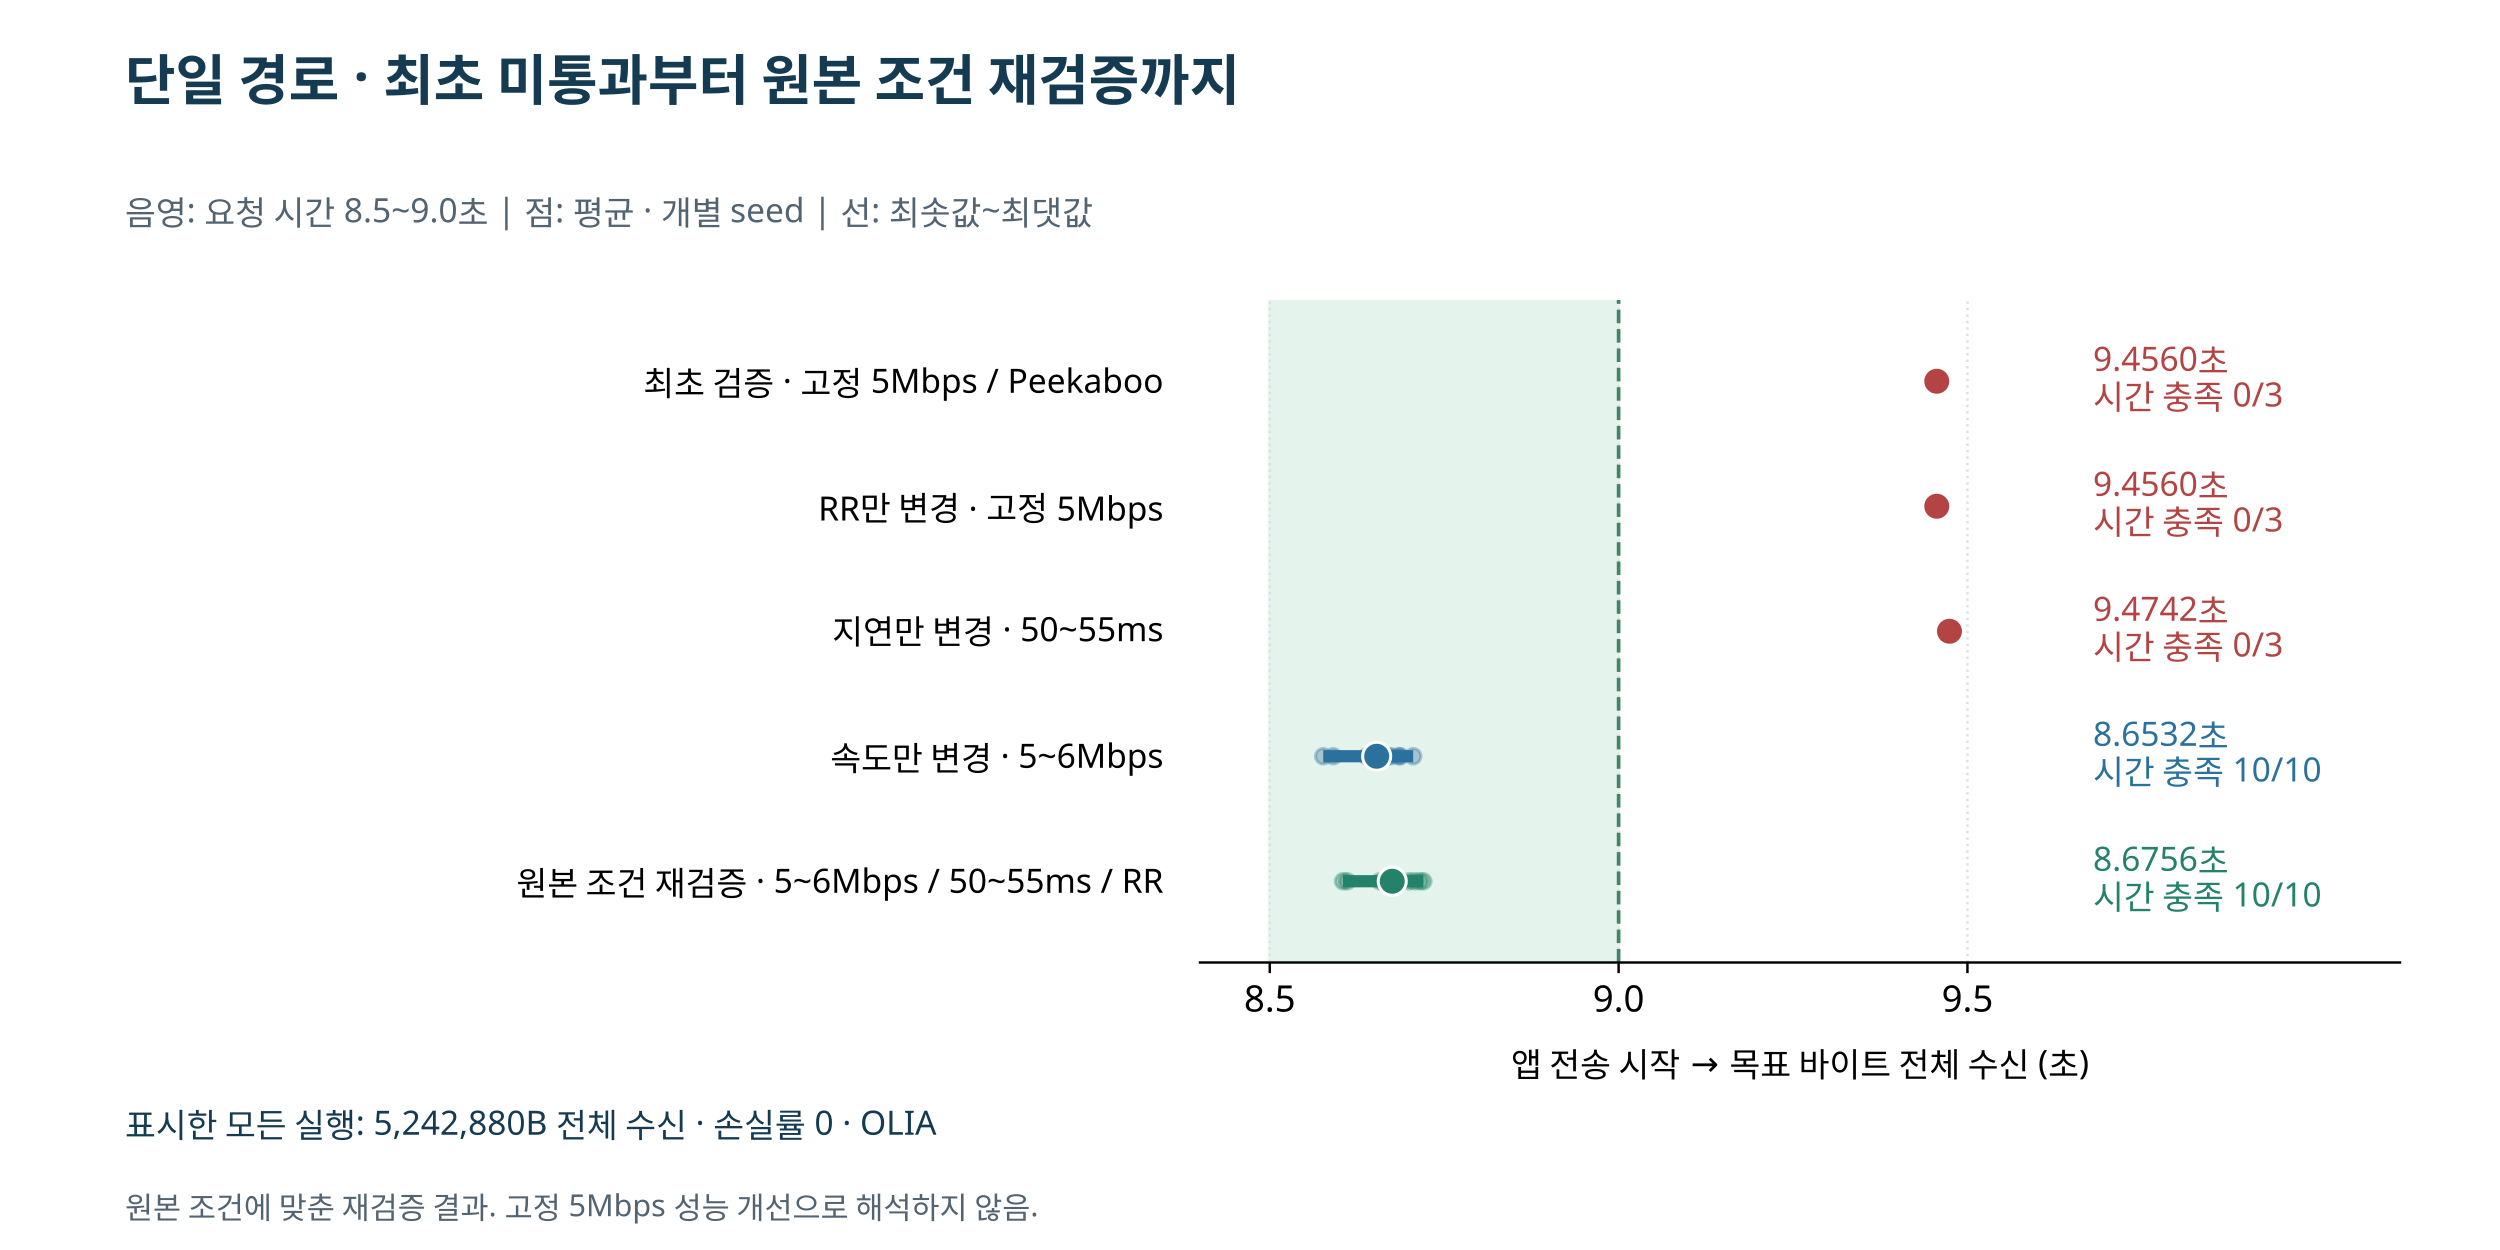
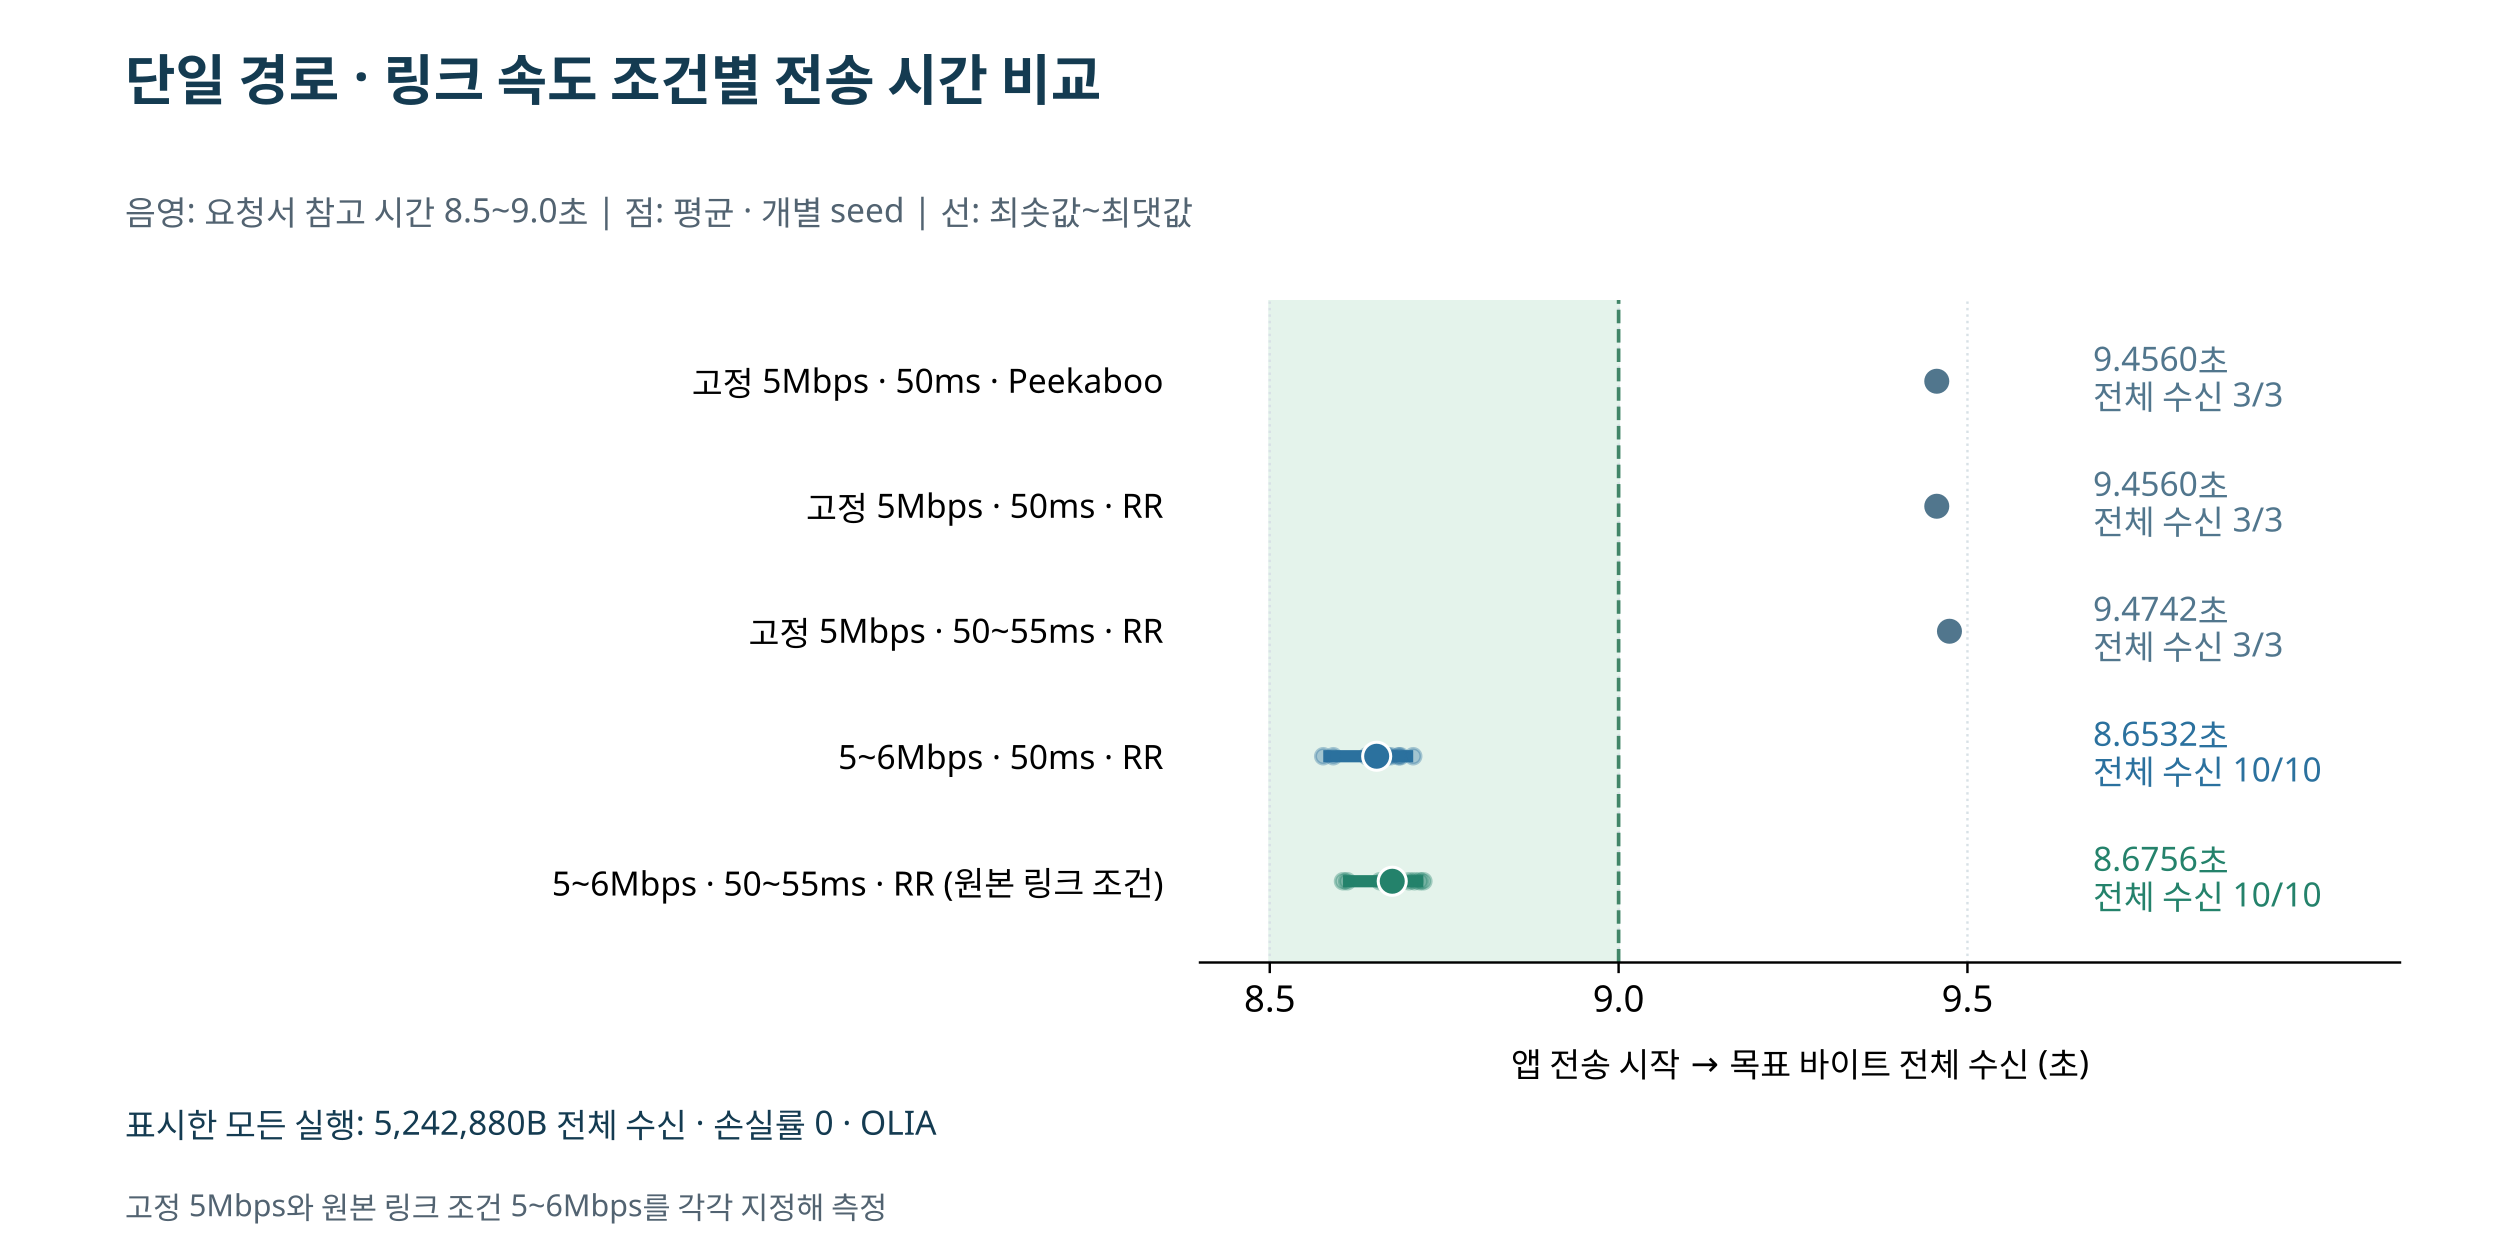
<svg xmlns="http://www.w3.org/2000/svg" xmlns:xlink="http://www.w3.org/1999/xlink" width="820.8pt" height="410.4pt" viewBox="0 0 820.8 410.4" version="1.1">
  <defs>
    <style type="text/css">*{stroke-linejoin: round; stroke-linecap: butt}</style>
  </defs>
  <g id="figure_1">
    <g id="patch_1">
      <path d="M 0 410.4 L 820.8 410.4 L 820.8 0 L 0 0 z " style="fill: #ffffff" />
    </g>
    <g id="axes_1">
      <g id="patch_2">
        <path d="M 393.984 316.008 L 787.968 316.008 L 787.968 98.496 L 393.984 98.496 z " style="fill: #ffffff" />
      </g>
      <g id="patch_3">
        <path d="M 416.89 316.008 L 416.89 98.496 L 531.42 98.496 L 531.42 316.008 z " clip-path="url(#pb50c80237a)" style="fill: #e4f3eb; stroke: #e4f3eb; stroke-linejoin: miter" />
      </g>
      <g id="matplotlib.axis_1">
        <g id="xtick_1">
          <g id="line2d_1">
            <path d="M 416.89 316.008 L 416.89 98.496 " clip-path="url(#pb50c80237a)" style="fill: none; stroke-dasharray: 0.8,1.32; stroke-dashoffset: 0; stroke: #d8e1e6; stroke-width: 0.8" />
          </g>
          <g id="line2d_2">
            <defs>
              <path id="m82f36365d5" d="M 0 0 L 0 3.5 " style="stroke: #000000; stroke-width: 0.8" />
            </defs>
            <g>
              <use xlink:href="#m82f36365d5" x="416.89" y="316.008" style="stroke: #000000; stroke-width: 0.8" />
            </g>
          </g>
          <g id="text_1">
            <text style="font: 12px 'Malgun Gothic'; text-anchor: middle" x="416.89" y="332.119" transform="rotate(-0 416.89 332.1186)">8.5</text>
          </g>
        </g>
        <g id="xtick_2">
          <g id="line2d_3">
            <path d="M 531.42 316.008 L 531.42 98.496 " clip-path="url(#pb50c80237a)" style="fill: none; stroke-dasharray: 0.8,1.32; stroke-dashoffset: 0; stroke: #d8e1e6; stroke-width: 0.8" />
          </g>
          <g id="line2d_4">
            <g>
              <use xlink:href="#m82f36365d5" x="531.42" y="316.008" style="stroke: #000000; stroke-width: 0.8" />
            </g>
          </g>
          <g id="text_2">
            <text style="font: 12px 'Malgun Gothic'; text-anchor: middle" x="531.42" y="332.119" transform="rotate(-0 531.4203 332.1186)">9.0</text>
          </g>
        </g>
        <g id="xtick_3">
          <g id="line2d_5">
            <path d="M 645.951 316.008 L 645.951 98.496 " clip-path="url(#pb50c80237a)" style="fill: none; stroke-dasharray: 0.8,1.32; stroke-dashoffset: 0; stroke: #d8e1e6; stroke-width: 0.8" />
          </g>
          <g id="line2d_6">
            <g>
              <use xlink:href="#m82f36365d5" x="645.951" y="316.008" style="stroke: #000000; stroke-width: 0.8" />
            </g>
          </g>
          <g id="text_3">
            <text style="font: 12px 'Malgun Gothic'; text-anchor: middle" x="645.951" y="332.119" transform="rotate(-0 645.9505 332.1186)">9.5</text>
          </g>
        </g>
        <g id="text_4">
          <text style="font: 11px 'Malgun Gothic'; text-anchor: middle" x="590.976" y="353.544" transform="rotate(-0 590.976 353.5441)">앱 전송 시작 → 목표 바이트 전체 수신 (초)</text>
        </g>
      </g>
      <g id="matplotlib.axis_2">
        <g id="ytick_1">
          <g id="line2d_7" />
          <g id="text_5">
-             <text style="font: 11px 'Malgun Gothic'; text-anchor: end" x="381.984" y="129.869" transform="rotate(-0 381.984 129.8693)">최초 검증 · 고정 5Mbps / Peekaboo</text>
+             <text style="font: 11px 'Malgun Gothic'; text-anchor: end" x="381.984" y="129.869" transform="rotate(-0 381.984 129.8693)">고정 5Mbps · 50ms · Peekaboo</text>
          </g>
        </g>
        <g id="ytick_2">
          <g id="line2d_8" />
          <g id="text_6">
-             <text style="font: 11px 'Malgun Gothic'; text-anchor: end" x="381.984" y="170.909" transform="rotate(-0 381.984 170.9093)">RR만 변경 · 고정 5Mbps</text>
+             <text style="font: 11px 'Malgun Gothic'; text-anchor: end" x="381.984" y="170.909" transform="rotate(-0 381.984 170.9093)">고정 5Mbps · 50ms · RR</text>
          </g>
        </g>
        <g id="ytick_3">
          <g id="line2d_9" />
          <g id="text_7">
-             <text style="font: 11px 'Malgun Gothic'; text-anchor: end" x="381.984" y="211.428" transform="rotate(-0 381.984 211.4277)">지연만 변경 · 50~55ms</text>
+             <text style="font: 11px 'Malgun Gothic'; text-anchor: end" x="381.984" y="211.949" transform="rotate(-0 381.984 211.9493)">고정 5Mbps · 50~55ms · RR</text>
          </g>
        </g>
        <g id="ytick_4">
          <g id="line2d_10" />
          <g id="text_8">
-             <text style="font: 11px 'Malgun Gothic'; text-anchor: end" x="381.984" y="252.989" transform="rotate(-0 381.984 252.9893)">속도만 변경 · 5~6Mbps</text>
+             <text style="font: 11px 'Malgun Gothic'; text-anchor: end" x="381.984" y="252.468" transform="rotate(-0 381.984 252.4677)">5~6Mbps · 50ms · RR</text>
          </g>
        </g>
        <g id="ytick_5">
          <g id="line2d_11" />
          <g id="text_9">
-             <text style="font: 11px 'Malgun Gothic'; text-anchor: end" x="381.984" y="294.029" transform="rotate(-0 381.984 294.0293)">원본 조건 재검증 · 5~6Mbps / 50~55ms / RR</text>
+             <text style="font: 11px 'Malgun Gothic'; text-anchor: end" x="381.984" y="294.029" transform="rotate(-0 381.984 294.0293)">5~6Mbps · 50~55ms · RR (원본 링크 조건)</text>
          </g>
        </g>
      </g>
      <g id="line2d_12">
        <path d="M 531.42 316.008 L 531.42 98.496 " clip-path="url(#pb50c80237a)" style="fill: none; stroke-dasharray: 4.44,1.92; stroke-dashoffset: 0; stroke: #418568; stroke-width: 1.2" />
      </g>
      <g id="LineCollection_1">
-         <path d="M 635.879 125.172 L 635.879 125.172 " clip-path="url(#pb50c80237a)" style="fill: none; stroke: #b44444; stroke-width: 4" />
+         <path d="M 635.879 125.172 L 635.879 125.172 " clip-path="url(#pb50c80237a)" style="fill: none; stroke: #51768d; stroke-width: 4" />
      </g>
      <g id="LineCollection_2">
-         <path d="M 635.879 166.212 L 635.879 166.212 " clip-path="url(#pb50c80237a)" style="fill: none; stroke: #b44444; stroke-width: 4" />
+         <path d="M 635.879 166.212 L 635.879 166.212 " clip-path="url(#pb50c80237a)" style="fill: none; stroke: #51768d; stroke-width: 4" />
      </g>
      <g id="LineCollection_3">
-         <path d="M 639.425 207.252 L 641.28 207.252 " clip-path="url(#pb50c80237a)" style="fill: none; stroke: #b44444; stroke-width: 4" />
+         <path d="M 639.425 207.252 L 641.28 207.252 " clip-path="url(#pb50c80237a)" style="fill: none; stroke: #51768d; stroke-width: 4" />
      </g>
      <g id="LineCollection_4">
        <path d="M 434.446 248.292 L 463.98 248.292 " clip-path="url(#pb50c80237a)" style="fill: none; stroke: #2b719e; stroke-width: 4" />
      </g>
      <g id="LineCollection_5">
        <path d="M 440.944 289.332 L 467.313 289.332 " clip-path="url(#pb50c80237a)" style="fill: none; stroke: #24826b; stroke-width: 4" />
      </g>
      <g id="patch_4">
        <path d="M 393.984 316.008 L 787.968 316.008 " style="fill: none; stroke: #000000; stroke-width: 0.8; stroke-linejoin: miter; stroke-linecap: square" />
      </g>
      <g id="PathCollection_1">
        <defs>
-           <path id="m9ee6cc7e2d" d="M 0 2.55 C 0.676 2.55 1.325 2.281 1.803 1.803 C 2.281 1.325 2.55 0.676 2.55 0 C 2.55 -0.676 2.281 -1.325 1.803 -1.803 C 1.325 -2.281 0.676 -2.55 0 -2.55 C -0.676 -2.55 -1.325 -2.281 -1.803 -1.803 C -2.281 -1.325 -2.55 -0.676 -2.55 0 C -2.55 0.676 -2.281 1.325 -1.803 1.803 C -1.325 2.281 -0.676 2.55 0 2.55 z " style="stroke: #b44444; stroke-opacity: 0.35" />
-         </defs>
-         <g clip-path="url(#pb50c80237a)">
-           <use xlink:href="#m9ee6cc7e2d" x="635.879" y="125.172" style="fill: #b44444; fill-opacity: 0.35; stroke: #b44444; stroke-opacity: 0.35" />
-           <use xlink:href="#m9ee6cc7e2d" x="635.879" y="125.172" style="fill: #b44444; fill-opacity: 0.35; stroke: #b44444; stroke-opacity: 0.35" />
-           <use xlink:href="#m9ee6cc7e2d" x="635.879" y="125.172" style="fill: #b44444; fill-opacity: 0.35; stroke: #b44444; stroke-opacity: 0.35" />
+           <path id="m70fb1c2e47" d="M 0 2.55 C 0.676 2.55 1.325 2.281 1.803 1.803 C 2.281 1.325 2.55 0.676 2.55 0 C 2.55 -0.676 2.281 -1.325 1.803 -1.803 C 1.325 -2.281 0.676 -2.55 0 -2.55 C -0.676 -2.55 -1.325 -2.281 -1.803 -1.803 C -2.281 -1.325 -2.55 -0.676 -2.55 0 C -2.55 0.676 -2.281 1.325 -1.803 1.803 C -1.325 2.281 -0.676 2.55 0 2.55 z " style="stroke: #51768d; stroke-opacity: 0.35" />
+         </defs>
+         <g clip-path="url(#pb50c80237a)">
+           <use xlink:href="#m70fb1c2e47" x="635.879" y="125.172" style="fill: #51768d; fill-opacity: 0.35; stroke: #51768d; stroke-opacity: 0.35" />
+           <use xlink:href="#m70fb1c2e47" x="635.879" y="125.172" style="fill: #51768d; fill-opacity: 0.35; stroke: #51768d; stroke-opacity: 0.35" />
+           <use xlink:href="#m70fb1c2e47" x="635.879" y="125.172" style="fill: #51768d; fill-opacity: 0.35; stroke: #51768d; stroke-opacity: 0.35" />
        </g>
      </g>
      <g id="text_10">
-         <text style="fill: #b44444; font: 11px 'Malgun Gothic'" transform="translate(687.1814 121.7364)">9.4560초</text>
-         <text style="fill: #b44444; font: 11px 'Malgun Gothic'" transform="translate(687.1814 134.3585)">시간 충족 0/3</text>
+         <text style="fill: #51768d; font: 11px 'Malgun Gothic'" transform="translate(687.1814 121.7364)">9.4560초</text>
+         <text style="fill: #51768d; font: 11px 'Malgun Gothic'" transform="translate(687.1814 134.3585)">전체 수신 3/3</text>
      </g>
      <g id="PathCollection_2">
        <g clip-path="url(#pb50c80237a)">
-           <use xlink:href="#m9ee6cc7e2d" x="635.879" y="166.212" style="fill: #b44444; fill-opacity: 0.35; stroke: #b44444; stroke-opacity: 0.35" />
-           <use xlink:href="#m9ee6cc7e2d" x="635.879" y="166.212" style="fill: #b44444; fill-opacity: 0.35; stroke: #b44444; stroke-opacity: 0.35" />
-           <use xlink:href="#m9ee6cc7e2d" x="635.879" y="166.212" style="fill: #b44444; fill-opacity: 0.35; stroke: #b44444; stroke-opacity: 0.35" />
+           <use xlink:href="#m70fb1c2e47" x="635.879" y="166.212" style="fill: #51768d; fill-opacity: 0.35; stroke: #51768d; stroke-opacity: 0.35" />
+           <use xlink:href="#m70fb1c2e47" x="635.879" y="166.212" style="fill: #51768d; fill-opacity: 0.35; stroke: #51768d; stroke-opacity: 0.35" />
+           <use xlink:href="#m70fb1c2e47" x="635.879" y="166.212" style="fill: #51768d; fill-opacity: 0.35; stroke: #51768d; stroke-opacity: 0.35" />
        </g>
      </g>
      <g id="text_11">
-         <text style="fill: #b44444; font: 11px 'Malgun Gothic'" transform="translate(687.1814 162.7764)">9.4560초</text>
-         <text style="fill: #b44444; font: 11px 'Malgun Gothic'" transform="translate(687.1814 175.3985)">시간 충족 0/3</text>
+         <text style="fill: #51768d; font: 11px 'Malgun Gothic'" transform="translate(687.1814 162.7764)">9.4560초</text>
+         <text style="fill: #51768d; font: 11px 'Malgun Gothic'" transform="translate(687.1814 175.3985)">전체 수신 3/3</text>
      </g>
      <g id="PathCollection_3">
        <g clip-path="url(#pb50c80237a)">
-           <use xlink:href="#m9ee6cc7e2d" x="639.425" y="207.252" style="fill: #b44444; fill-opacity: 0.35; stroke: #b44444; stroke-opacity: 0.35" />
-           <use xlink:href="#m9ee6cc7e2d" x="641.28" y="207.252" style="fill: #b44444; fill-opacity: 0.35; stroke: #b44444; stroke-opacity: 0.35" />
-           <use xlink:href="#m9ee6cc7e2d" x="639.438" y="207.252" style="fill: #b44444; fill-opacity: 0.35; stroke: #b44444; stroke-opacity: 0.35" />
+           <use xlink:href="#m70fb1c2e47" x="639.425" y="207.252" style="fill: #51768d; fill-opacity: 0.35; stroke: #51768d; stroke-opacity: 0.35" />
+           <use xlink:href="#m70fb1c2e47" x="641.28" y="207.252" style="fill: #51768d; fill-opacity: 0.35; stroke: #51768d; stroke-opacity: 0.35" />
+           <use xlink:href="#m70fb1c2e47" x="639.438" y="207.252" style="fill: #51768d; fill-opacity: 0.35; stroke: #51768d; stroke-opacity: 0.35" />
        </g>
      </g>
      <g id="text_12">
-         <text style="fill: #b44444; font: 11px 'Malgun Gothic'" transform="translate(687.1814 203.8164)">9.4742초</text>
-         <text style="fill: #b44444; font: 11px 'Malgun Gothic'" transform="translate(687.1814 216.4385)">시간 충족 0/3</text>
+         <text style="fill: #51768d; font: 11px 'Malgun Gothic'" transform="translate(687.1814 203.8164)">9.4742초</text>
+         <text style="fill: #51768d; font: 11px 'Malgun Gothic'" transform="translate(687.1814 216.4385)">전체 수신 3/3</text>
      </g>
      <g id="PathCollection_4">
        <defs>
          <path id="md837c66118" d="M 0 2.55 C 0.676 2.55 1.325 2.281 1.803 1.803 C 2.281 1.325 2.55 0.676 2.55 0 C 2.55 -0.676 2.281 -1.325 1.803 -1.803 C 1.325 -2.281 0.676 -2.55 0 -2.55 C -0.676 -2.55 -1.325 -2.281 -1.803 -1.803 C -2.281 -1.325 -2.55 -0.676 -2.55 0 C -2.55 0.676 -2.281 1.325 -1.803 1.803 C -1.325 2.281 -0.676 2.55 0 2.55 z " style="stroke: #2b719e; stroke-opacity: 0.35" />
        </defs>
        <g clip-path="url(#pb50c80237a)">
          <use xlink:href="#md837c66118" x="463.98" y="248.292" style="fill: #2b719e; fill-opacity: 0.35; stroke: #2b719e; stroke-opacity: 0.35" />
          <use xlink:href="#md837c66118" x="455.502" y="248.292" style="fill: #2b719e; fill-opacity: 0.35; stroke: #2b719e; stroke-opacity: 0.35" />
          <use xlink:href="#md837c66118" x="450.309" y="248.292" style="fill: #2b719e; fill-opacity: 0.35; stroke: #2b719e; stroke-opacity: 0.35" />
          <use xlink:href="#md837c66118" x="453.627" y="248.292" style="fill: #2b719e; fill-opacity: 0.35; stroke: #2b719e; stroke-opacity: 0.35" />
          <use xlink:href="#md837c66118" x="459.181" y="248.292" style="fill: #2b719e; fill-opacity: 0.35; stroke: #2b719e; stroke-opacity: 0.35" />
          <use xlink:href="#md837c66118" x="448.784" y="248.292" style="fill: #2b719e; fill-opacity: 0.35; stroke: #2b719e; stroke-opacity: 0.35" />
          <use xlink:href="#md837c66118" x="434.446" y="248.292" style="fill: #2b719e; fill-opacity: 0.35; stroke: #2b719e; stroke-opacity: 0.35" />
          <use xlink:href="#md837c66118" x="459.768" y="248.292" style="fill: #2b719e; fill-opacity: 0.35; stroke: #2b719e; stroke-opacity: 0.35" />
          <use xlink:href="#md837c66118" x="437.764" y="248.292" style="fill: #2b719e; fill-opacity: 0.35; stroke: #2b719e; stroke-opacity: 0.35" />
          <use xlink:href="#md837c66118" x="456.54" y="248.292" style="fill: #2b719e; fill-opacity: 0.35; stroke: #2b719e; stroke-opacity: 0.35" />
        </g>
      </g>
      <g id="text_13">
        <text style="fill: #2b719e; font: 11px 'Malgun Gothic'" transform="translate(687.1814 244.8564)">8.6532초</text>
-         <text style="fill: #2b719e; font: 11px 'Malgun Gothic'" transform="translate(687.1814 257.4785)">시간 충족 10/10</text>
+         <text style="fill: #2b719e; font: 11px 'Malgun Gothic'" transform="translate(687.1814 257.4785)">전체 수신 10/10</text>
      </g>
      <g id="PathCollection_5">
        <defs>
          <path id="ma524567444" d="M 0 2.55 C 0.676 2.55 1.325 2.281 1.803 1.803 C 2.281 1.325 2.55 0.676 2.55 0 C 2.55 -0.676 2.281 -1.325 1.803 -1.803 C 1.325 -2.281 0.676 -2.55 0 -2.55 C -0.676 -2.55 -1.325 -2.281 -1.803 -1.803 C -2.281 -1.325 -2.55 -0.676 -2.55 0 C -2.55 0.676 -2.281 1.325 -1.803 1.803 C -1.325 2.281 -0.676 2.55 0 2.55 z " style="stroke: #24826b; stroke-opacity: 0.35" />
        </defs>
        <g clip-path="url(#pb50c80237a)">
          <use xlink:href="#ma524567444" x="467.313" y="289.332" style="fill: #24826b; fill-opacity: 0.35; stroke: #24826b; stroke-opacity: 0.35" />
          <use xlink:href="#ma524567444" x="459.1" y="289.332" style="fill: #24826b; fill-opacity: 0.35; stroke: #24826b; stroke-opacity: 0.35" />
          <use xlink:href="#ma524567444" x="456.808" y="289.332" style="fill: #24826b; fill-opacity: 0.35; stroke: #24826b; stroke-opacity: 0.35" />
          <use xlink:href="#ma524567444" x="458.33" y="289.332" style="fill: #24826b; fill-opacity: 0.35; stroke: #24826b; stroke-opacity: 0.35" />
          <use xlink:href="#ma524567444" x="466.176" y="289.332" style="fill: #24826b; fill-opacity: 0.35; stroke: #24826b; stroke-opacity: 0.35" />
          <use xlink:href="#ma524567444" x="453.042" y="289.332" style="fill: #24826b; fill-opacity: 0.35; stroke: #24826b; stroke-opacity: 0.35" />
          <use xlink:href="#ma524567444" x="442.317" y="289.332" style="fill: #24826b; fill-opacity: 0.35; stroke: #24826b; stroke-opacity: 0.35" />
          <use xlink:href="#ma524567444" x="464.389" y="289.332" style="fill: #24826b; fill-opacity: 0.35; stroke: #24826b; stroke-opacity: 0.35" />
          <use xlink:href="#ma524567444" x="440.944" y="289.332" style="fill: #24826b; fill-opacity: 0.35; stroke: #24826b; stroke-opacity: 0.35" />
          <use xlink:href="#ma524567444" x="462.607" y="289.332" style="fill: #24826b; fill-opacity: 0.35; stroke: #24826b; stroke-opacity: 0.35" />
        </g>
      </g>
      <g id="text_14">
        <text style="fill: #24826b; font: 11px 'Malgun Gothic'" transform="translate(687.1814 285.8964)">8.6756초</text>
-         <text style="fill: #24826b; font: 11px 'Malgun Gothic'" transform="translate(687.1814 298.5185)">시간 충족 10/10</text>
+         <text style="fill: #24826b; font: 11px 'Malgun Gothic'" transform="translate(687.1814 298.5185)">전체 수신 10/10</text>
      </g>
      <g id="PathCollection_6">
        <defs>
-           <path id="m25f05916e4" d="M 0 4.61 C 1.223 4.61 2.395 4.124 3.26 3.26 C 4.124 2.395 4.61 1.223 4.61 0 C 4.61 -1.223 4.124 -2.395 3.26 -3.26 C 2.395 -4.124 1.223 -4.61 0 -4.61 C -1.223 -4.61 -2.395 -4.124 -3.26 -3.26 C -4.124 -2.395 -4.61 -1.223 -4.61 0 C -4.61 1.223 -4.124 2.395 -3.26 3.26 C -2.395 4.124 -1.223 4.61 0 4.61 z " style="stroke: #ffffff" />
-         </defs>
-         <g clip-path="url(#pb50c80237a)">
-           <use xlink:href="#m25f05916e4" x="635.879" y="125.172" style="fill: #b44444; stroke: #ffffff" />
+           <path id="mfbe8e201b8" d="M 0 4.61 C 1.223 4.61 2.395 4.124 3.26 3.26 C 4.124 2.395 4.61 1.223 4.61 0 C 4.61 -1.223 4.124 -2.395 3.26 -3.26 C 2.395 -4.124 1.223 -4.61 0 -4.61 C -1.223 -4.61 -2.395 -4.124 -3.26 -3.26 C -4.124 -2.395 -4.61 -1.223 -4.61 0 C -4.61 1.223 -4.124 2.395 -3.26 3.26 C -2.395 4.124 -1.223 4.61 0 4.61 z " style="stroke: #ffffff" />
+         </defs>
+         <g clip-path="url(#pb50c80237a)">
+           <use xlink:href="#mfbe8e201b8" x="635.879" y="125.172" style="fill: #51768d; stroke: #ffffff" />
        </g>
      </g>
      <g id="PathCollection_7">
        <g clip-path="url(#pb50c80237a)">
-           <use xlink:href="#m25f05916e4" x="635.879" y="166.212" style="fill: #b44444; stroke: #ffffff" />
+           <use xlink:href="#mfbe8e201b8" x="635.879" y="166.212" style="fill: #51768d; stroke: #ffffff" />
        </g>
      </g>
      <g id="PathCollection_8">
        <g clip-path="url(#pb50c80237a)">
-           <use xlink:href="#m25f05916e4" x="640.048" y="207.252" style="fill: #b44444; stroke: #ffffff" />
+           <use xlink:href="#mfbe8e201b8" x="640.048" y="207.252" style="fill: #51768d; stroke: #ffffff" />
        </g>
      </g>
      <g id="PathCollection_9">
        <defs>
          <path id="m83fbec186d" d="M 0 4.61 C 1.223 4.61 2.395 4.124 3.26 3.26 C 4.124 2.395 4.61 1.223 4.61 0 C 4.61 -1.223 4.124 -2.395 3.26 -3.26 C 2.395 -4.124 1.223 -4.61 0 -4.61 C -1.223 -4.61 -2.395 -4.124 -3.26 -3.26 C -4.124 -2.395 -4.61 -1.223 -4.61 0 C -4.61 1.223 -4.124 2.395 -3.26 3.26 C -2.395 4.124 -1.223 4.61 0 4.61 z " style="stroke: #ffffff" />
        </defs>
        <g clip-path="url(#pb50c80237a)">
          <use xlink:href="#m83fbec186d" x="451.99" y="248.292" style="fill: #2b719e; stroke: #ffffff" />
        </g>
      </g>
      <g id="PathCollection_10">
        <defs>
          <path id="m45d3094fcf" d="M 0 4.61 C 1.223 4.61 2.395 4.124 3.26 3.26 C 4.124 2.395 4.61 1.223 4.61 0 C 4.61 -1.223 4.124 -2.395 3.26 -3.26 C 2.395 -4.124 1.223 -4.61 0 -4.61 C -1.223 -4.61 -2.395 -4.124 -3.26 -3.26 C -4.124 -2.395 -4.61 -1.223 -4.61 0 C -4.61 1.223 -4.124 2.395 -3.26 3.26 C -2.395 4.124 -1.223 4.61 0 4.61 z " style="stroke: #ffffff" />
        </defs>
        <g clip-path="url(#pb50c80237a)">
          <use xlink:href="#m45d3094fcf" x="457.103" y="289.332" style="fill: #24826b; stroke: #ffffff" />
        </g>
      </g>
    </g>
    <g id="text_15">
-       <text style="fill: #143b51; font: 700 18px 'Malgun Gothic'; text-anchor: start" x="41.04" y="32.832" transform="rotate(-0 41.04 32.832)">단일 경로 · 최초 미통과부터 원본 조건 재검증까지</text>
+       <text style="fill: #143b51; font: 700 18px 'Malgun Gothic'; text-anchor: start" x="41.04" y="32.832" transform="rotate(-0 41.04 32.832)">단일 경로 · 링크 속도 조건별 전송 시간 비교</text>
    </g>
    <g id="text_16">
-       <text style="fill: #526371; font: 11px 'Malgun Gothic'; text-anchor: start" x="41.04" y="73.872" transform="rotate(-0 41.04 73.872)">음영: 요청 시간 8.5~9.0초  |  점: 평균 · 개별 seed  |  선: 최솟값~최댓값</text>
+       <text style="fill: #526371; font: 11px 'Malgun Gothic'; text-anchor: start" x="41.04" y="73.872" transform="rotate(-0 41.04 73.872)">음영: 요청서 참고 시간 8.5~9.0초  |  점: 평균 · 개별 seed  |  선: 최솟값~최댓값</text>
    </g>
    <g id="text_17">
      <text style="fill: #143b51; font: 11px 'Malgun Gothic'; text-anchor: start" x="41.04" y="373.464" transform="rotate(-0 41.04 373.464)">표시한 모든 실행: 5,242,880B 전체 수신 · 손실률 0 · OLIA</text>
    </g>
    <g id="text_18">
-       <text style="fill: #526371; font: 10px 'Malgun Gothic'; text-anchor: start" x="41.04" y="400.14" transform="rotate(-0 41.04 400.14)">원본 조건에 맞춘 재검증 결과. 고정 5Mbps 성능 개선으로 해석하지 않음.</text>
+       <text style="fill: #526371; font: 10px 'Malgun Gothic'; text-anchor: start" x="41.04" y="400.14" transform="rotate(-0 41.04 400.14)">고정 5Mbps와 원본 링크 조건 5~6Mbps를 각각 지정해 측정</text>
    </g>
  </g>
  <defs>
    <clipPath id="pb50c80237a">
      <rect x="393.984" y="98.496" width="393.984" height="217.512" />
    </clipPath>
  </defs>
</svg>
